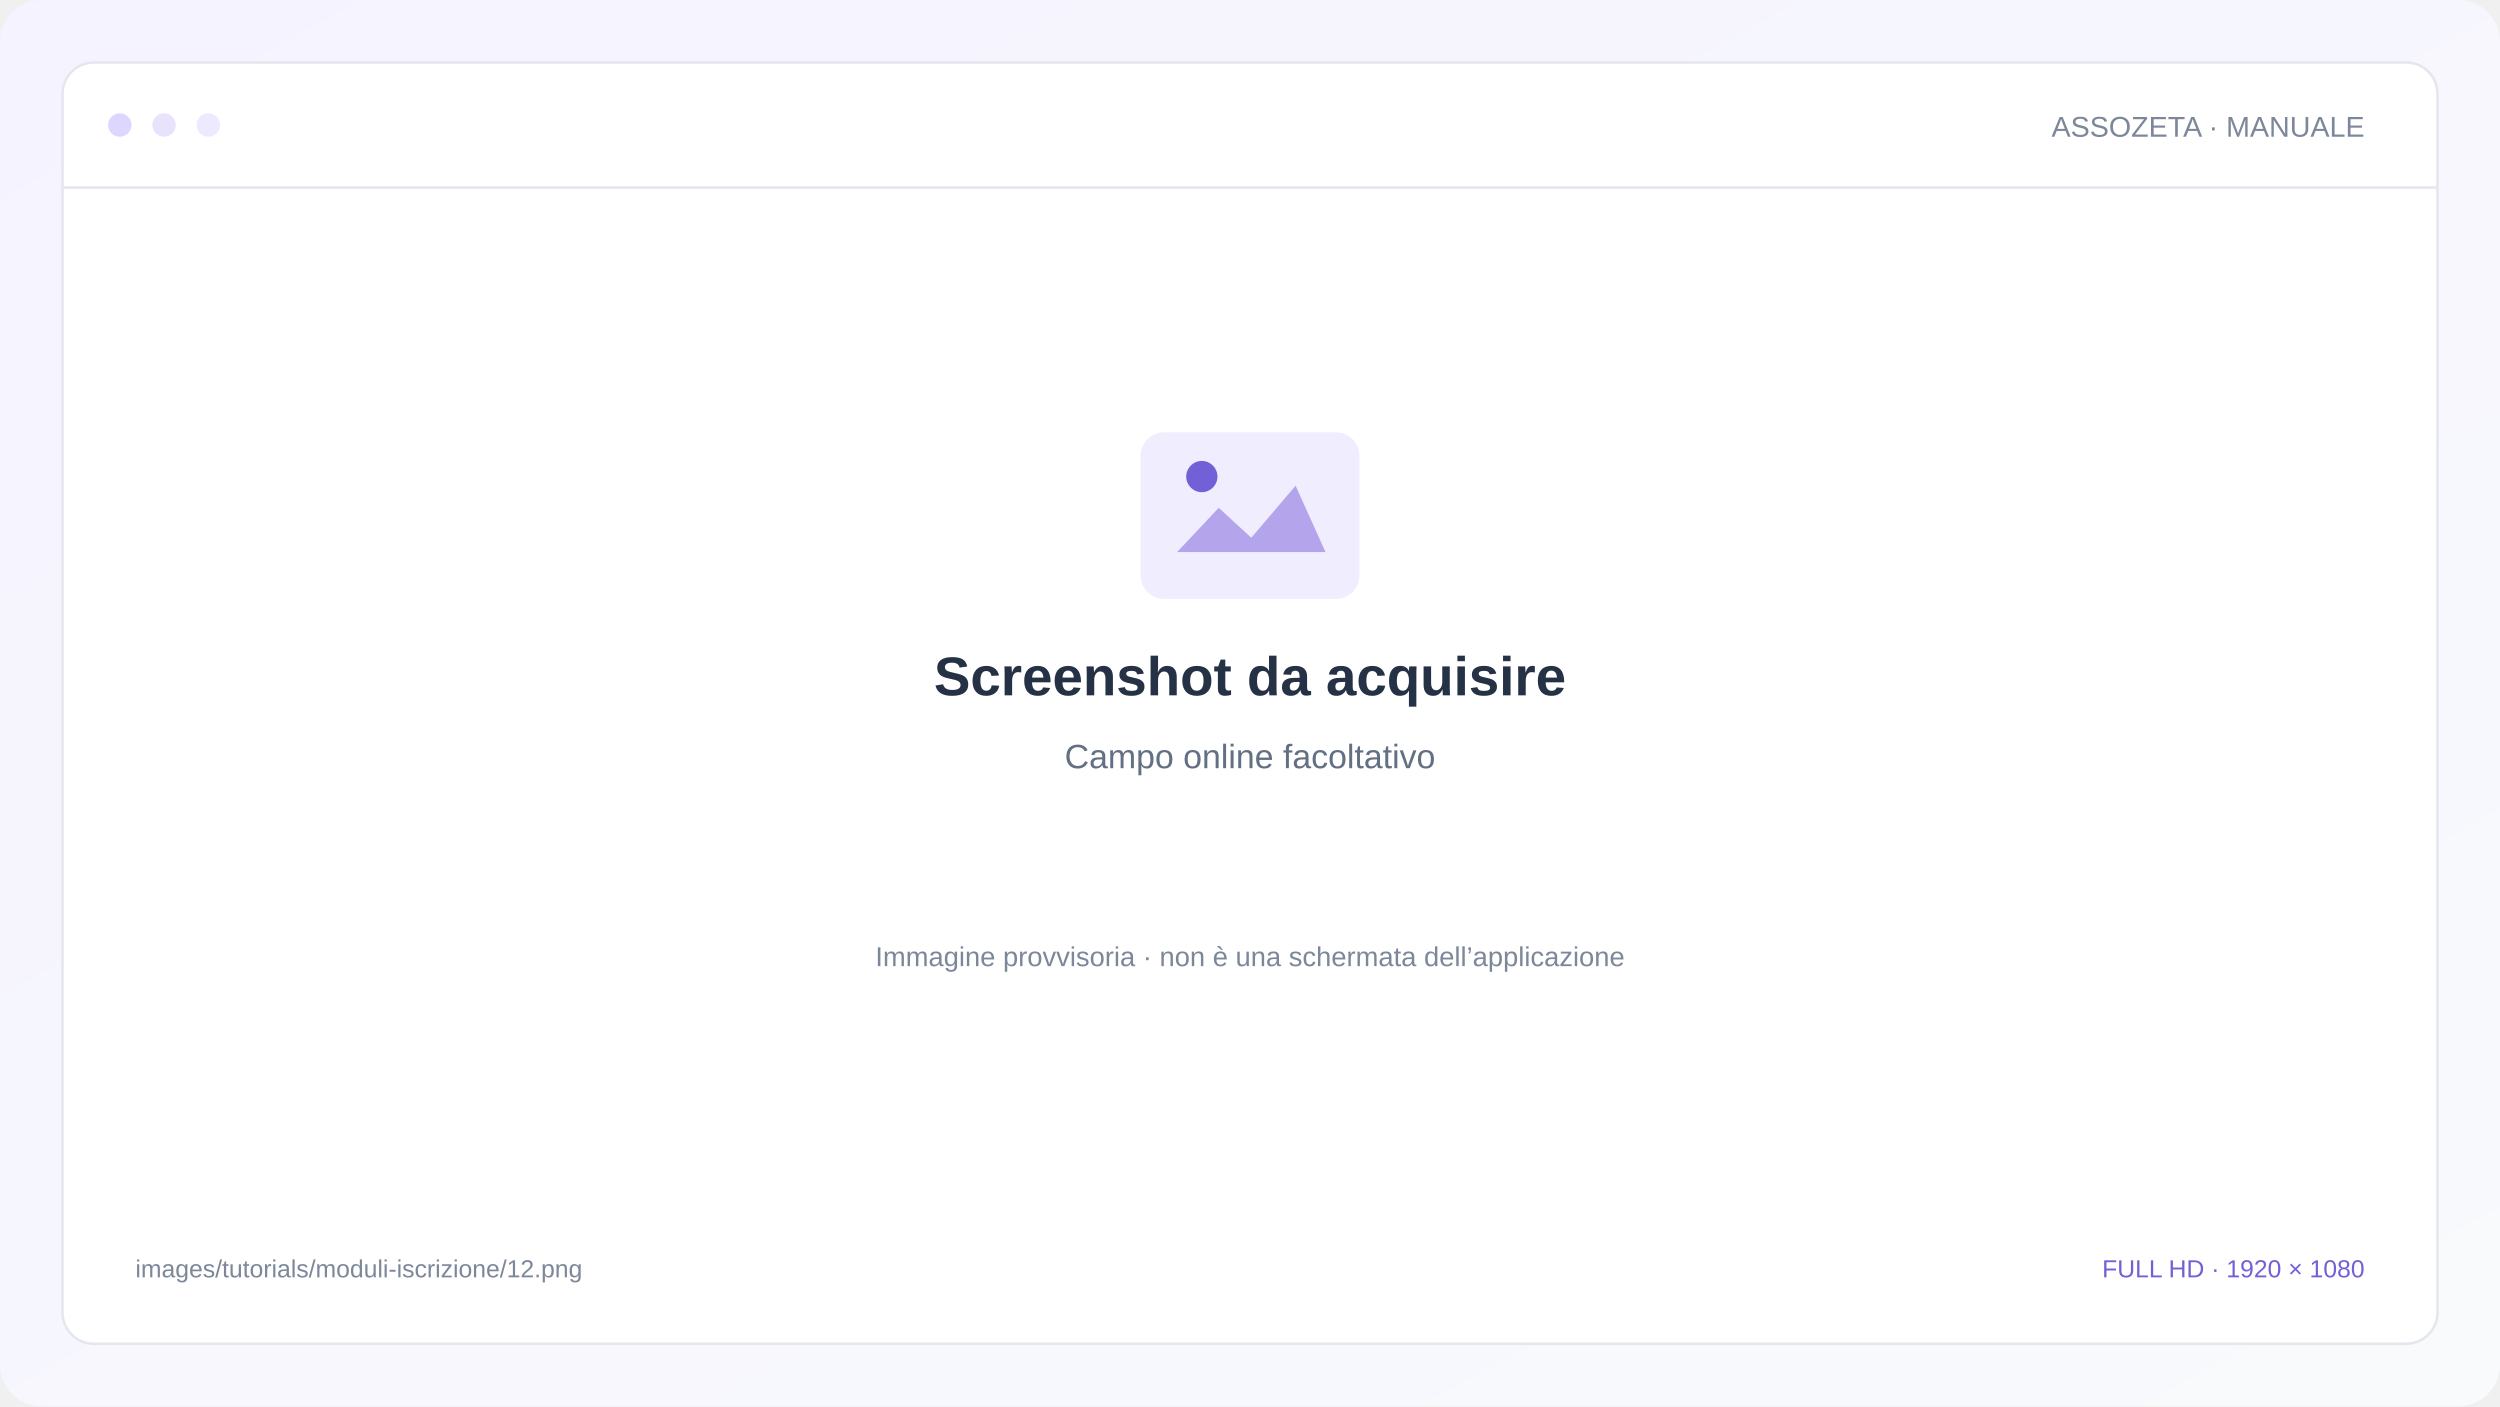
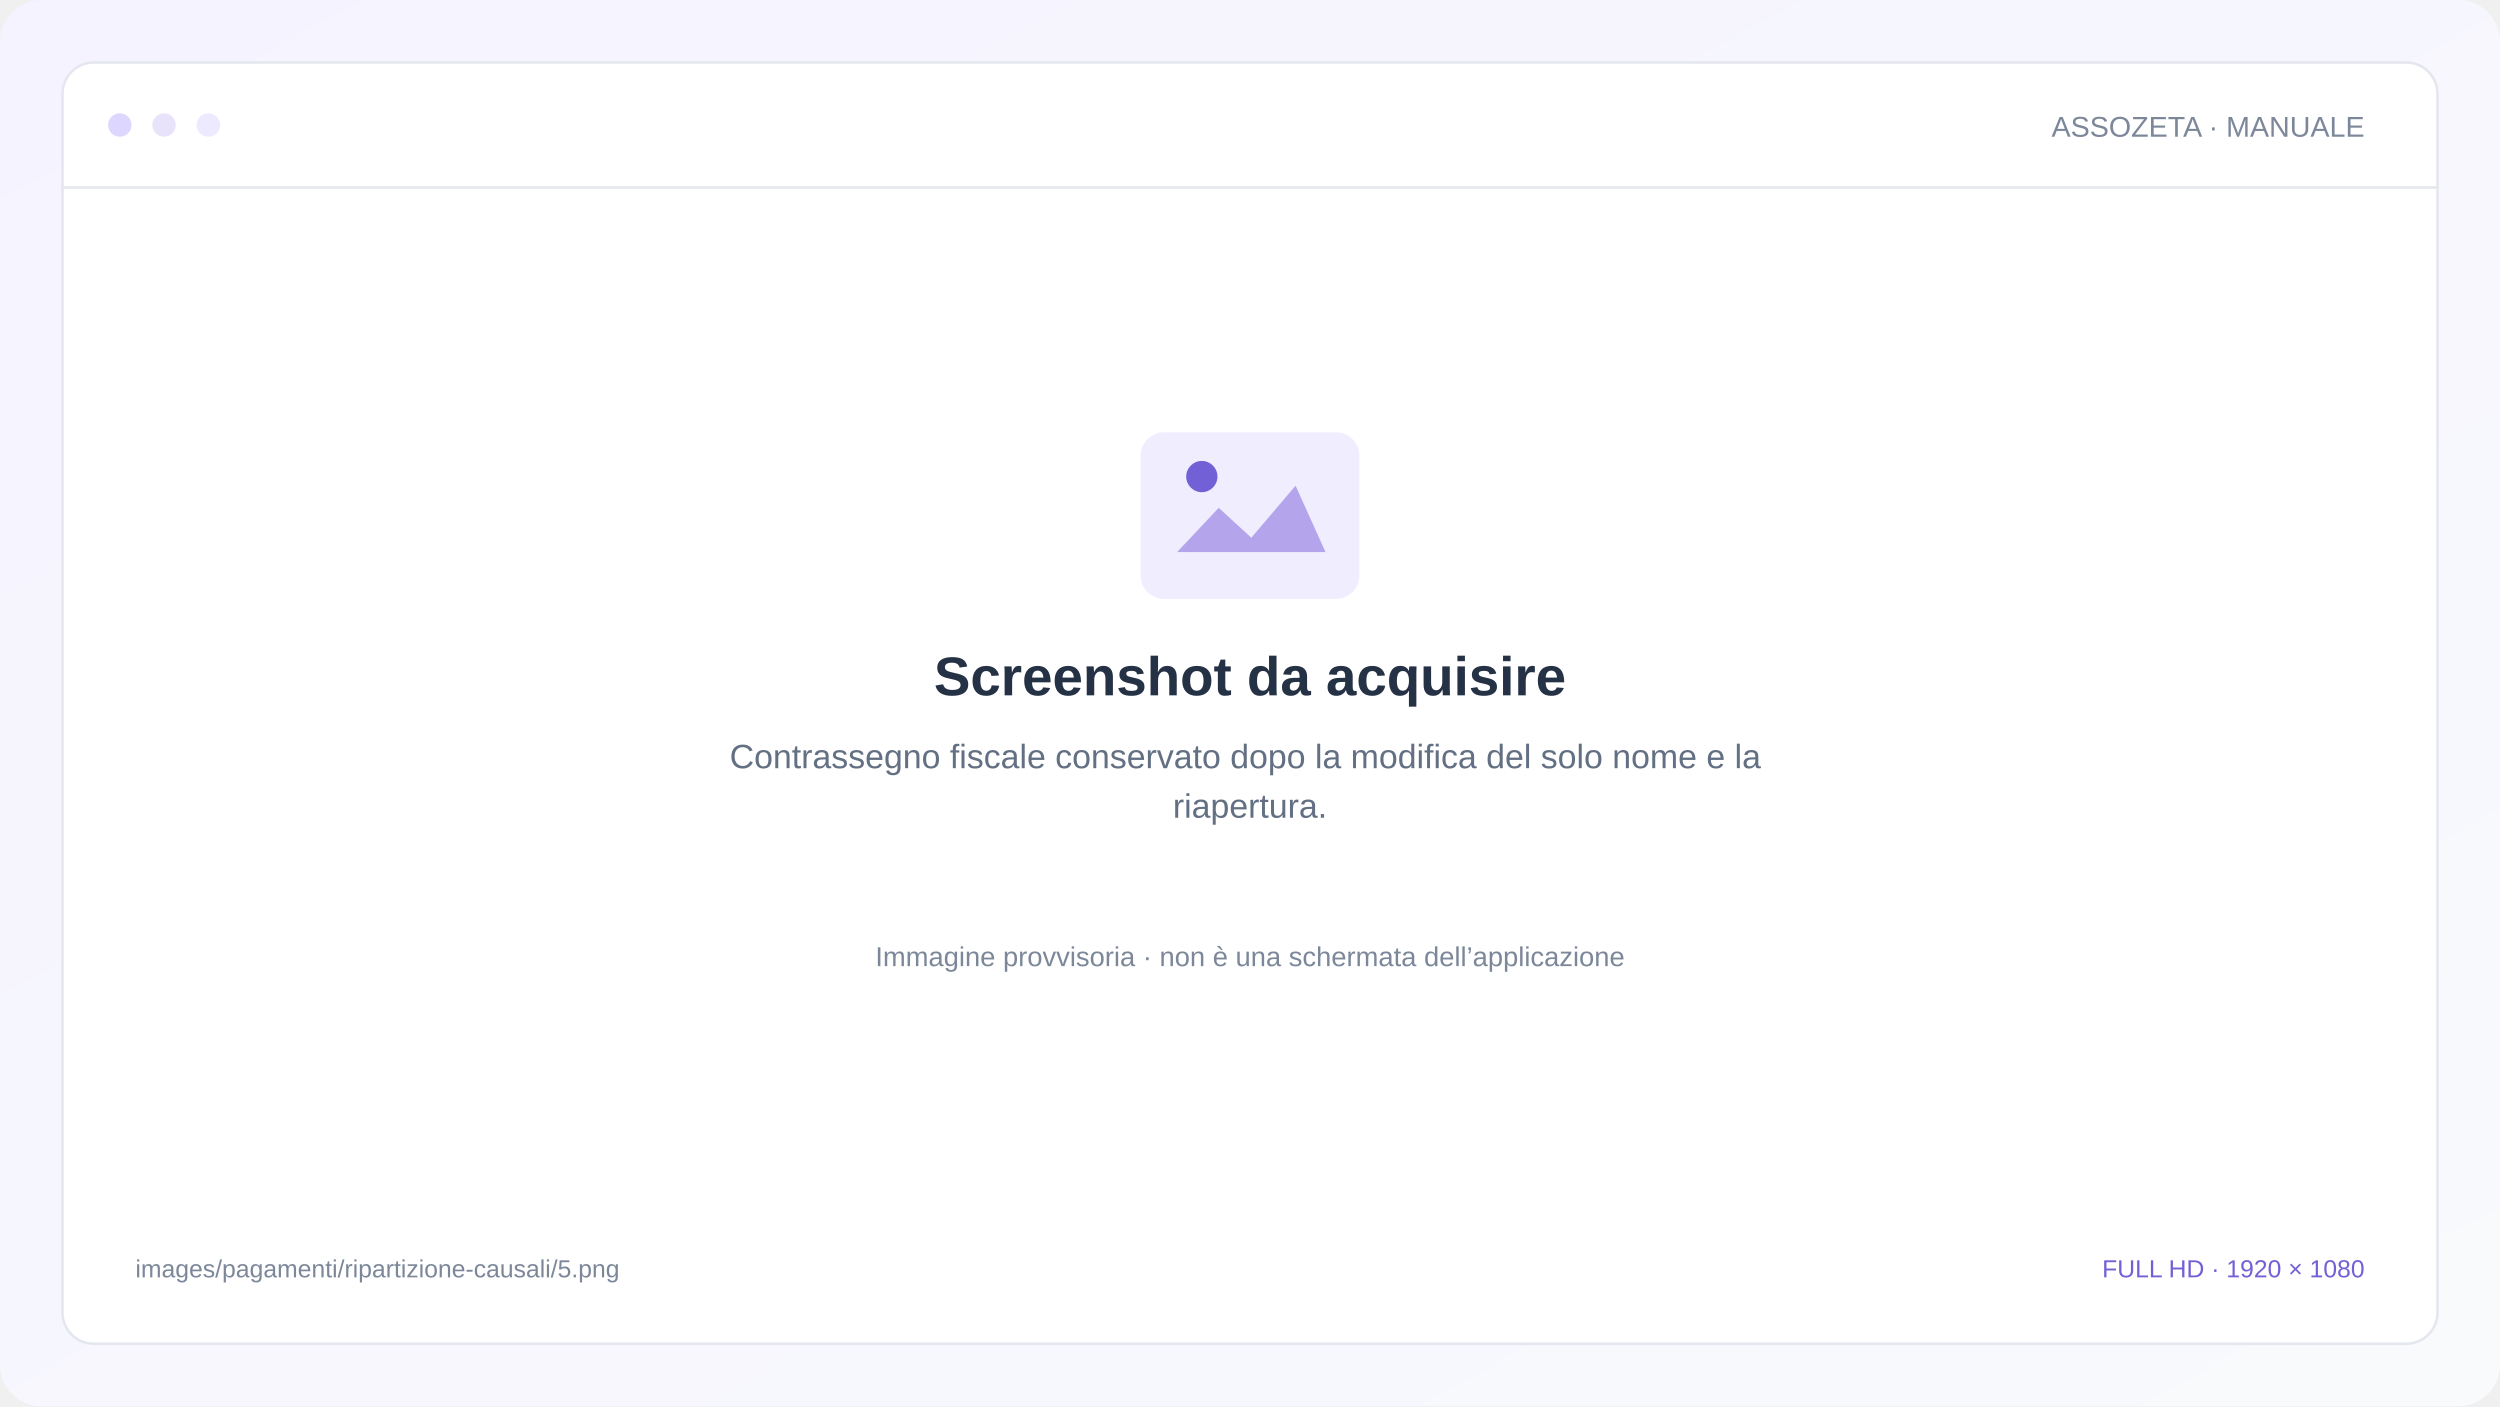
<svg xmlns="http://www.w3.org/2000/svg" width="1920" height="1080" viewBox="0 0 1920 1080" data-assozeta-manuale-placeholder="true" role="img" aria-labelledby="title description">
  <defs>
    <linearGradient id="surface" x2="1" y2="1">
      <stop stop-color="#f5f3ff" />
      <stop offset="1" stop-color="#f8fafc" />
    </linearGradient>
  </defs>
  <rect width="1920" height="1080" rx="32" fill="url(#surface)" />
  <rect x="48" y="48" width="1824" height="984" rx="24" fill="#fff" stroke="#e5e7ef" stroke-width="2" />
  <path d="M48 144H1872" stroke="#e5e7ef" stroke-width="2" />
  <circle cx="92" cy="96" r="9" fill="#ddd6fe" />
  <circle cx="126" cy="96" r="9" fill="#e8e3fa" />
  <circle cx="160" cy="96" r="9" fill="#ede9fe" />
  <text x="1816" y="105" text-anchor="end" font-family="Arial, sans-serif" font-size="22" fill="#7c879a">ASSOZETA · MANUALE</text>
  <rect x="876" y="332" width="168" height="128" rx="18" fill="#f0edff" />
  <path d="M904 424l32-34 25 23 34-40 23 51H904z" fill="#b4a4ec" />
  <circle cx="923" cy="366" r="12" fill="#7160d6" />
  <text x="960" y="534" text-anchor="middle" font-family="Arial, sans-serif" font-size="42" font-weight="700" fill="#253145">Screenshot da acquisire</text>
  <text x="960" y="590" text-anchor="middle" font-family="Arial, sans-serif" font-size="26" fill="#637083">
-     <tspan x="960" dy="0">Campo online facoltativo</tspan>
+     <tspan x="960" dy="0">Contrassegno fiscale conservato dopo la modifica del solo nome e la</tspan>
+     <tspan x="960" dy="38">riapertura.</tspan>
  </text>
  <text x="960" y="742" text-anchor="middle" font-family="Arial, sans-serif" font-size="21" fill="#7c879a">Immagine provvisoria · non è una schermata dell’applicazione</text>
-   <text x="104" y="981" font-family="Arial, sans-serif" font-size="19" fill="#7c879a">images/tutorials/moduli-iscrizione/12.png</text>
+   <text x="104" y="981" font-family="Arial, sans-serif" font-size="19" fill="#7c879a">images/pagamenti/ripartizione-causali/5.png</text>
  <text x="1816" y="981" text-anchor="end" font-family="Arial, sans-serif" font-size="19" fill="#7160d6">FULL HD · 1920 × 1080</text>
</svg>
